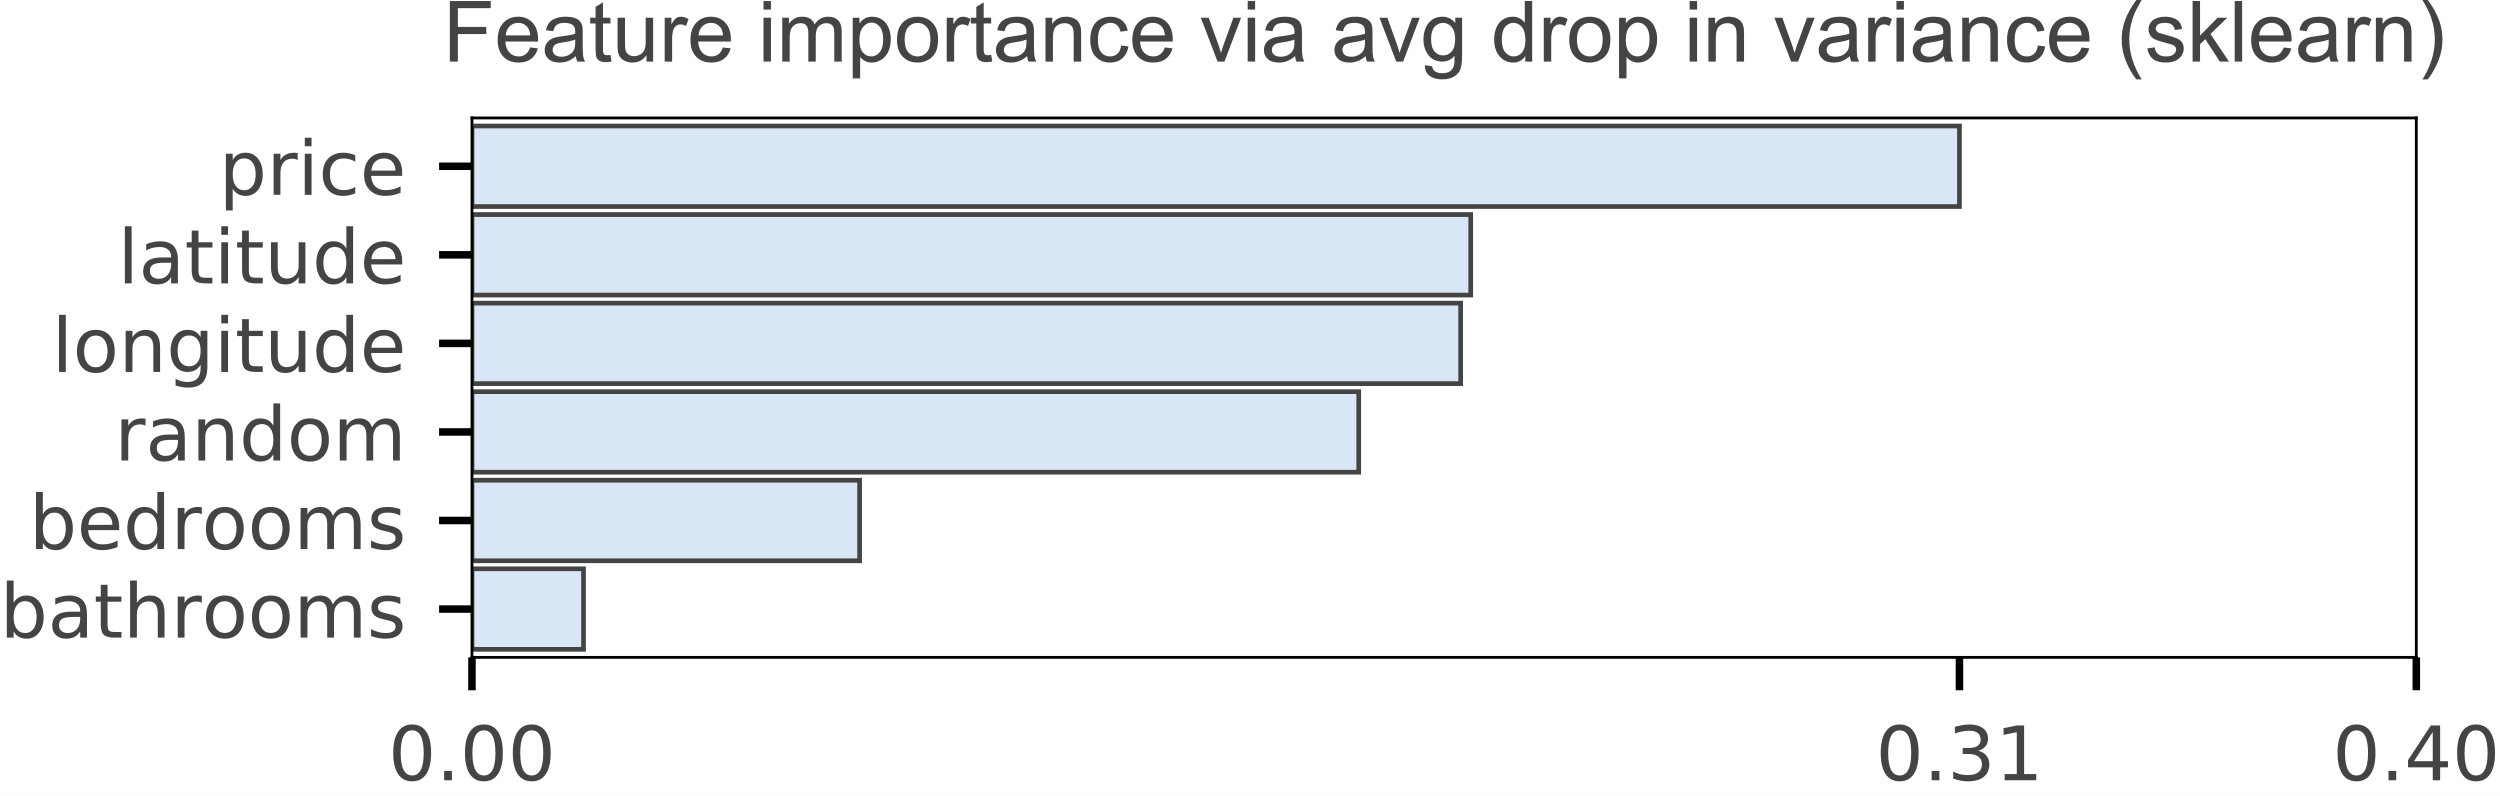
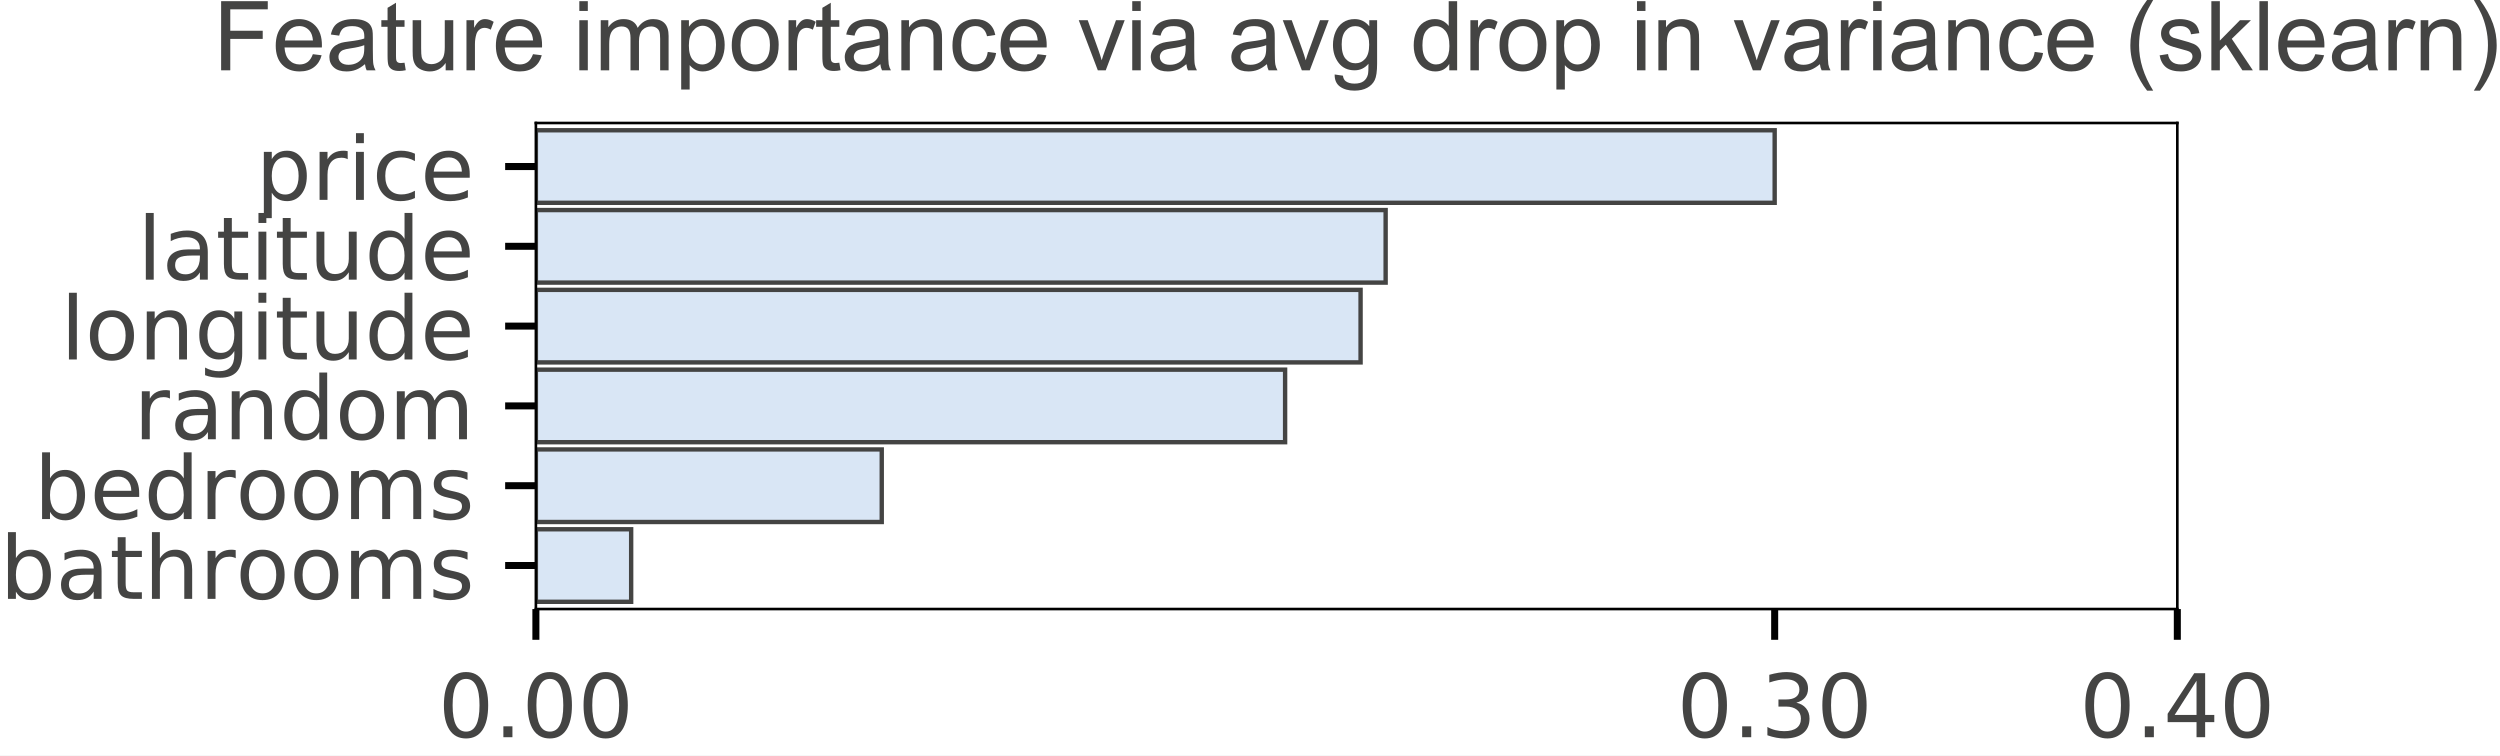
- <svg xmlns="http://www.w3.org/2000/svg" xmlns:xlink="http://www.w3.org/1999/xlink" height="84.694pt" version="1.1" viewBox="0 0 266.03 84.694" width="266.03pt">
+ <svg xmlns="http://www.w3.org/2000/svg" xmlns:xlink="http://www.w3.org/1999/xlink" height="86.039pt" version="1.1" viewBox="0 0 284.716 86.039" width="284.716pt">
  <defs>
    <style type="text/css">
*{stroke-linecap:butt;stroke-linejoin:round;}
  </style>
  </defs>
  <g id="figure_1">
    <g id="patch_1">
-       <path d="M 0 84.694  L 266.03 84.694  L 266.03 0  L 0 0  z " style="fill:#ffffff;" />
+       <path d="M 0 86.039  L 284.716 86.039  L 284.716 0  L 0 0  z " style="fill:#ffffff;" />
    </g>
    <g id="axes_1">
      <g id="patch_2">
-         <path d="M 50.224 69.952  L 257.124 69.952  L 257.124 12.552  L 50.224 12.552  z " style="fill:#ffffff;" />
+         <path d="M 61.03 69.361  L 247.967 69.361  L 247.967 14.008  L 61.03 14.008  z " style="fill:#ffffff;" />
      </g>
      <g id="patch_3">
-         <path clip-path="url(#pd05999e4ba)" d="M 50.224 13.408  L 208.51 13.408  L 208.51 21.976  L 50.224 21.976  z " style="fill:#d9e6f5;stroke:#444443;stroke-linejoin:miter;stroke-width:0.5;" />
+         <path clip-path="url(#pf117a9ad2e)" d="M 61.03 14.834  L 202.111 14.834  L 202.111 23.095  L 61.03 23.095  z " style="fill:#d9e6f5;stroke:#444443;stroke-linejoin:miter;stroke-width:0.5;" />
      </g>
      <g id="patch_4">
-         <path clip-path="url(#pd05999e4ba)" d="M 50.224 22.832  L 156.502 22.832  L 156.502 31.399  L 50.224 31.399  z " style="fill:#d9e6f5;stroke:#444443;stroke-linejoin:miter;stroke-width:0.5;" />
+         <path clip-path="url(#pf117a9ad2e)" d="M 61.03 23.922  L 157.805 23.922  L 157.805 32.183  L 61.03 32.183  z " style="fill:#d9e6f5;stroke:#444443;stroke-linejoin:miter;stroke-width:0.5;" />
      </g>
      <g id="patch_5">
-         <path clip-path="url(#pd05999e4ba)" d="M 50.224 32.256  L 155.43 32.256  L 155.43 40.823  L 50.224 40.823  z " style="fill:#d9e6f5;stroke:#444443;stroke-linejoin:miter;stroke-width:0.5;" />
+         <path clip-path="url(#pf117a9ad2e)" d="M 61.03 33.009  L 154.951 33.009  L 154.951 41.271  L 61.03 41.271  z " style="fill:#d9e6f5;stroke:#444443;stroke-linejoin:miter;stroke-width:0.5;" />
      </g>
      <g id="patch_6">
-         <path clip-path="url(#pd05999e4ba)" d="M 50.224 41.68  L 144.585 41.68  L 144.585 50.247  L 50.224 50.247  z " style="fill:#d9e6f5;stroke:#444443;stroke-linejoin:miter;stroke-width:0.5;" />
+         <path clip-path="url(#pf117a9ad2e)" d="M 61.03 42.097  L 146.356 42.097  L 146.356 50.359  L 61.03 50.359  z " style="fill:#d9e6f5;stroke:#444443;stroke-linejoin:miter;stroke-width:0.5;" />
      </g>
      <g id="patch_7">
-         <path clip-path="url(#pd05999e4ba)" d="M 50.224 51.104  L 91.472 51.104  L 91.472 59.671  L 50.224 59.671  z " style="fill:#d9e6f5;stroke:#444443;stroke-linejoin:miter;stroke-width:0.5;" />
+         <path clip-path="url(#pf117a9ad2e)" d="M 61.03 51.185  L 100.419 51.185  L 100.419 59.447  L 61.03 59.447  z " style="fill:#d9e6f5;stroke:#444443;stroke-linejoin:miter;stroke-width:0.5;" />
      </g>
      <g id="patch_8">
-         <path clip-path="url(#pd05999e4ba)" d="M 50.224 60.528  L 62.093 60.528  L 62.093 69.095  L 50.224 69.095  z " style="fill:#d9e6f5;stroke:#444443;stroke-linejoin:miter;stroke-width:0.5;" />
+         <path clip-path="url(#pf117a9ad2e)" d="M 61.03 60.273  L 71.88 60.273  L 71.88 68.535  L 61.03 68.535  z " style="fill:#d9e6f5;stroke:#444443;stroke-linejoin:miter;stroke-width:0.5;" />
      </g>
      <g id="matplotlib.axis_1">
        <g id="xtick_1">
          <g id="line2d_1">
            <defs>
-               <path d="M 0 0  L 0 3.5  " id="m299b258803" style="stroke:#000000;stroke-width:0.8;" />
-             </defs>
-             <g>
-               <use style="stroke:#000000;stroke-width:0.8;" x="50.224" xlink:href="#m299b258803" y="69.952" />
+               <path d="M 0 0  L 0 3.5  " id="mcdfadb1ea3" style="stroke:#000000;stroke-width:0.8;" />
+             </defs>
+             <g>
+               <use style="stroke:#000000;stroke-width:0.8;" x="61.03" xlink:href="#mcdfadb1ea3" y="69.361" />
            </g>
          </g>
          <g id="text_1">
            <defs>
              <path d="M 31.781 66.406  Q 24.172 66.406 20.328 58.906  Q 16.5 51.422 16.5 36.375  Q 16.5 21.391 20.328 13.891  Q 24.172 6.391 31.781 6.391  Q 39.453 6.391 43.281 13.891  Q 47.125 21.391 47.125 36.375  Q 47.125 51.422 43.281 58.906  Q 39.453 66.406 31.781 66.406  z M 31.781 74.219  Q 44.047 74.219 50.516 64.516  Q 56.984 54.828 56.984 36.375  Q 56.984 17.969 50.516 8.266  Q 44.047 -1.422 31.781 -1.422  Q 19.531 -1.422 13.062 8.266  Q 6.594 17.969 6.594 36.375  Q 6.594 54.828 13.062 64.516  Q 19.531 74.219 31.781 74.219  z " id="DejaVuSans-30" />
              <path d="M 10.688 12.406  L 21 12.406  L 21 0  L 10.688 0  z " id="DejaVuSans-2e" />
            </defs>
-             <g style="fill:#444443;" transform="translate(41.3175 83.03047)scale(0.08 -0.08)">
+             <g style="fill:#444443;" transform="translate(49.89688 83.95922)scale(0.1 -0.1)">
              <use xlink:href="#DejaVuSans-30" />
              <use x="63.623" xlink:href="#DejaVuSans-2e" />
              <use x="95.41" xlink:href="#DejaVuSans-30" />
              <use x="159.033" xlink:href="#DejaVuSans-30" />
            </g>
          </g>
        </g>
        <g id="xtick_2">
          <g id="line2d_2">
            <g>
-               <use style="stroke:#000000;stroke-width:0.8;" x="208.51" xlink:href="#m299b258803" y="69.952" />
+               <use style="stroke:#000000;stroke-width:0.8;" x="202.111" xlink:href="#mcdfadb1ea3" y="69.361" />
            </g>
          </g>
          <g id="text_2">
            <defs>
              <path d="M 40.578 39.312  Q 47.656 37.797 51.625 33  Q 55.609 28.219 55.609 21.188  Q 55.609 10.406 48.188 4.484  Q 40.766 -1.422 27.094 -1.422  Q 22.516 -1.422 17.656 -0.516  Q 12.797 0.391 7.625 2.203  L 7.625 11.719  Q 11.719 9.328 16.594 8.109  Q 21.484 6.891 26.812 6.891  Q 36.078 6.891 40.938 10.547  Q 45.797 14.203 45.797 21.188  Q 45.797 27.641 41.281 31.266  Q 36.766 34.906 28.719 34.906  L 20.219 34.906  L 20.219 43.016  L 29.109 43.016  Q 36.375 43.016 40.234 45.922  Q 44.094 48.828 44.094 54.297  Q 44.094 59.906 40.109 62.906  Q 36.141 65.922 28.719 65.922  Q 24.656 65.922 20.016 65.031  Q 15.375 64.156 9.812 62.312  L 9.812 71.094  Q 15.438 72.656 20.344 73.438  Q 25.25 74.219 29.594 74.219  Q 40.828 74.219 47.359 69.109  Q 53.906 64.016 53.906 55.328  Q 53.906 49.266 50.438 45.094  Q 46.969 40.922 40.578 39.312  z " id="DejaVuSans-33" />
-               <path d="M 12.406 8.297  L 28.516 8.297  L 28.516 63.922  L 10.984 60.406  L 10.984 69.391  L 28.422 72.906  L 38.281 72.906  L 38.281 8.297  L 54.391 8.297  L 54.391 0  L 12.406 0  z " id="DejaVuSans-31" />
-             </defs>
-             <g style="fill:#444443;" transform="translate(199.6042 83.03047)scale(0.08 -0.08)">
+             </defs>
+             <g style="fill:#444443;" transform="translate(190.9781 83.95922)scale(0.1 -0.1)">
              <use xlink:href="#DejaVuSans-30" />
              <use x="63.623" xlink:href="#DejaVuSans-2e" />
              <use x="95.41" xlink:href="#DejaVuSans-33" />
-               <use x="159.033" xlink:href="#DejaVuSans-31" />
+               <use x="159.033" xlink:href="#DejaVuSans-30" />
            </g>
          </g>
        </g>
        <g id="xtick_3">
          <g id="line2d_3">
            <g>
-               <use style="stroke:#000000;stroke-width:0.8;" x="257.124" xlink:href="#m299b258803" y="69.952" />
+               <use style="stroke:#000000;stroke-width:0.8;" x="247.967" xlink:href="#mcdfadb1ea3" y="69.361" />
            </g>
          </g>
          <g id="text_3">
            <defs>
              <path d="M 37.797 64.312  L 12.891 25.391  L 37.797 25.391  z M 35.203 72.906  L 47.609 72.906  L 47.609 25.391  L 58.016 25.391  L 58.016 17.188  L 47.609 17.188  L 47.609 0  L 37.797 0  L 37.797 17.188  L 4.891 17.188  L 4.891 26.703  z " id="DejaVuSans-34" />
            </defs>
-             <g style="fill:#444443;" transform="translate(248.2175 83.03047)scale(0.08 -0.08)">
+             <g style="fill:#444443;" transform="translate(236.8344 83.95922)scale(0.1 -0.1)">
              <use xlink:href="#DejaVuSans-30" />
              <use x="63.623" xlink:href="#DejaVuSans-2e" />
              <use x="95.41" xlink:href="#DejaVuSans-34" />
              <use x="159.033" xlink:href="#DejaVuSans-30" />
            </g>
          </g>
        </g>
      </g>
      <g id="matplotlib.axis_2">
        <g id="ytick_1">
          <g id="line2d_4">
            <defs>
-               <path d="M 0 0  L -3.5 0  " id="mda668ed212" style="stroke:#000000;stroke-width:0.8;" />
-             </defs>
-             <g>
-               <use style="stroke:#000000;stroke-width:0.8;" x="50.224" xlink:href="#mda668ed212" y="17.692" />
+               <path d="M 0 0  L -3.5 0  " id="m0a3d58b281" style="stroke:#000000;stroke-width:0.8;" />
+             </defs>
+             <g>
+               <use style="stroke:#000000;stroke-width:0.8;" x="61.03" xlink:href="#m0a3d58b281" y="18.965" />
            </g>
          </g>
          <g id="text_4">
            <defs>
              <path d="M 18.109 8.203  L 18.109 -20.797  L 9.078 -20.797  L 9.078 54.688  L 18.109 54.688  L 18.109 46.391  Q 20.953 51.266 25.266 53.625  Q 29.594 56 35.594 56  Q 45.562 56 51.781 48.094  Q 58.016 40.188 58.016 27.297  Q 58.016 14.406 51.781 6.484  Q 45.562 -1.422 35.594 -1.422  Q 29.594 -1.422 25.266 0.953  Q 20.953 3.328 18.109 8.203  z M 48.688 27.297  Q 48.688 37.203 44.609 42.844  Q 40.531 48.484 33.406 48.484  Q 26.266 48.484 22.188 42.844  Q 18.109 37.203 18.109 27.297  Q 18.109 17.391 22.188 11.75  Q 26.266 6.109 33.406 6.109  Q 40.531 6.109 44.609 11.75  Q 48.688 17.391 48.688 27.297  z " id="DejaVuSans-70" />
              <path d="M 41.109 46.297  Q 39.594 47.172 37.812 47.578  Q 36.031 48 33.891 48  Q 26.266 48 22.188 43.047  Q 18.109 38.094 18.109 28.812  L 18.109 0  L 9.078 0  L 9.078 54.688  L 18.109 54.688  L 18.109 46.188  Q 20.953 51.172 25.484 53.578  Q 30.031 56 36.531 56  Q 37.453 56 38.578 55.875  Q 39.703 55.766 41.062 55.516  z " id="DejaVuSans-72" />
              <path d="M 9.422 54.688  L 18.406 54.688  L 18.406 0  L 9.422 0  z M 9.422 75.984  L 18.406 75.984  L 18.406 64.594  L 9.422 64.594  z " id="DejaVuSans-69" />
              <path d="M 48.781 52.594  L 48.781 44.188  Q 44.969 46.297 41.141 47.344  Q 37.312 48.391 33.406 48.391  Q 24.656 48.391 19.812 42.844  Q 14.984 37.312 14.984 27.297  Q 14.984 17.281 19.812 11.734  Q 24.656 6.203 33.406 6.203  Q 37.312 6.203 41.141 7.25  Q 44.969 8.297 48.781 10.406  L 48.781 2.094  Q 45.016 0.344 40.984 -0.531  Q 36.969 -1.422 32.422 -1.422  Q 20.062 -1.422 12.781 6.344  Q 5.516 14.109 5.516 27.297  Q 5.516 40.672 12.859 48.328  Q 20.219 56 33.016 56  Q 37.156 56 41.109 55.141  Q 45.062 54.297 48.781 52.594  z " id="DejaVuSans-63" />
              <path d="M 56.203 29.594  L 56.203 25.203  L 14.891 25.203  Q 15.484 15.922 20.484 11.062  Q 25.484 6.203 34.422 6.203  Q 39.594 6.203 44.453 7.469  Q 49.312 8.734 54.109 11.281  L 54.109 2.781  Q 49.266 0.734 44.188 -0.344  Q 39.109 -1.422 33.891 -1.422  Q 20.797 -1.422 13.156 6.188  Q 5.516 13.812 5.516 26.812  Q 5.516 40.234 12.766 48.109  Q 20.016 56 32.328 56  Q 43.359 56 49.781 48.891  Q 56.203 41.797 56.203 29.594  z M 47.219 32.234  Q 47.125 39.594 43.094 43.984  Q 39.062 48.391 32.422 48.391  Q 24.906 48.391 20.391 44.141  Q 15.875 39.891 15.188 32.172  z " id="DejaVuSans-65" />
            </defs>
-             <g style="fill:#444443;" transform="translate(23.3125 20.73139)scale(0.08 -0.08)">
+             <g style="fill:#444443;" transform="translate(29.14062 22.76387)scale(0.1 -0.1)">
              <use xlink:href="#DejaVuSans-70" />
              <use x="63.477" xlink:href="#DejaVuSans-72" />
              <use x="104.59" xlink:href="#DejaVuSans-69" />
              <use x="132.373" xlink:href="#DejaVuSans-63" />
              <use x="187.354" xlink:href="#DejaVuSans-65" />
            </g>
          </g>
        </g>
        <g id="ytick_2">
          <g id="line2d_5">
            <g>
-               <use style="stroke:#000000;stroke-width:0.8;" x="50.224" xlink:href="#mda668ed212" y="27.116" />
+               <use style="stroke:#000000;stroke-width:0.8;" x="61.03" xlink:href="#m0a3d58b281" y="28.052" />
            </g>
          </g>
          <g id="text_5">
            <defs>
              <path d="M 9.422 75.984  L 18.406 75.984  L 18.406 0  L 9.422 0  z " id="DejaVuSans-6c" />
              <path d="M 34.281 27.484  Q 23.391 27.484 19.188 25  Q 14.984 22.516 14.984 16.5  Q 14.984 11.719 18.141 8.906  Q 21.297 6.109 26.703 6.109  Q 34.188 6.109 38.703 11.406  Q 43.219 16.703 43.219 25.484  L 43.219 27.484  z M 52.203 31.203  L 52.203 0  L 43.219 0  L 43.219 8.297  Q 40.141 3.328 35.547 0.953  Q 30.953 -1.422 24.312 -1.422  Q 15.922 -1.422 10.953 3.297  Q 6 8.016 6 15.922  Q 6 25.141 12.172 29.828  Q 18.359 34.516 30.609 34.516  L 43.219 34.516  L 43.219 35.406  Q 43.219 41.609 39.141 45  Q 35.062 48.391 27.688 48.391  Q 23 48.391 18.547 47.266  Q 14.109 46.141 10.016 43.891  L 10.016 52.203  Q 14.938 54.109 19.578 55.047  Q 24.219 56 28.609 56  Q 40.484 56 46.344 49.844  Q 52.203 43.703 52.203 31.203  z " id="DejaVuSans-61" />
              <path d="M 18.312 70.219  L 18.312 54.688  L 36.812 54.688  L 36.812 47.703  L 18.312 47.703  L 18.312 18.016  Q 18.312 11.328 20.141 9.422  Q 21.969 7.516 27.594 7.516  L 36.812 7.516  L 36.812 0  L 27.594 0  Q 17.188 0 13.234 3.875  Q 9.281 7.766 9.281 18.016  L 9.281 47.703  L 2.688 47.703  L 2.688 54.688  L 9.281 54.688  L 9.281 70.219  z " id="DejaVuSans-74" />
              <path d="M 8.5 21.578  L 8.5 54.688  L 17.484 54.688  L 17.484 21.922  Q 17.484 14.156 20.5 10.266  Q 23.531 6.391 29.594 6.391  Q 36.859 6.391 41.078 11.031  Q 45.312 15.672 45.312 23.688  L 45.312 54.688  L 54.297 54.688  L 54.297 0  L 45.312 0  L 45.312 8.406  Q 42.047 3.422 37.719 1  Q 33.406 -1.422 27.688 -1.422  Q 18.266 -1.422 13.375 4.438  Q 8.5 10.297 8.5 21.578  z M 31.109 56  z " id="DejaVuSans-75" />
              <path d="M 45.406 46.391  L 45.406 75.984  L 54.391 75.984  L 54.391 0  L 45.406 0  L 45.406 8.203  Q 42.578 3.328 38.25 0.953  Q 33.938 -1.422 27.875 -1.422  Q 17.969 -1.422 11.734 6.484  Q 5.516 14.406 5.516 27.297  Q 5.516 40.188 11.734 48.094  Q 17.969 56 27.875 56  Q 33.938 56 38.25 53.625  Q 42.578 51.266 45.406 46.391  z M 14.797 27.297  Q 14.797 17.391 18.875 11.75  Q 22.953 6.109 30.078 6.109  Q 37.203 6.109 41.297 11.75  Q 45.406 17.391 45.406 27.297  Q 45.406 37.203 41.297 42.844  Q 37.203 48.484 30.078 48.484  Q 22.953 48.484 18.875 42.844  Q 14.797 37.203 14.797 27.297  z " id="DejaVuSans-64" />
            </defs>
-             <g style="fill:#444443;" transform="translate(12.5325 30.15527)scale(0.08 -0.08)">
+             <g style="fill:#444443;" transform="translate(15.66563 31.8517)scale(0.1 -0.1)">
              <use xlink:href="#DejaVuSans-6c" />
              <use x="27.783" xlink:href="#DejaVuSans-61" />
              <use x="89.062" xlink:href="#DejaVuSans-74" />
              <use x="128.271" xlink:href="#DejaVuSans-69" />
              <use x="156.055" xlink:href="#DejaVuSans-74" />
              <use x="195.264" xlink:href="#DejaVuSans-75" />
              <use x="258.643" xlink:href="#DejaVuSans-64" />
              <use x="322.119" xlink:href="#DejaVuSans-65" />
            </g>
          </g>
        </g>
        <g id="ytick_3">
          <g id="line2d_6">
            <g>
-               <use style="stroke:#000000;stroke-width:0.8;" x="50.224" xlink:href="#mda668ed212" y="36.54" />
+               <use style="stroke:#000000;stroke-width:0.8;" x="61.03" xlink:href="#m0a3d58b281" y="37.14" />
            </g>
          </g>
          <g id="text_6">
            <defs>
              <path d="M 30.609 48.391  Q 23.391 48.391 19.188 42.75  Q 14.984 37.109 14.984 27.297  Q 14.984 17.484 19.156 11.844  Q 23.344 6.203 30.609 6.203  Q 37.797 6.203 41.984 11.859  Q 46.188 17.531 46.188 27.297  Q 46.188 37.016 41.984 42.703  Q 37.797 48.391 30.609 48.391  z M 30.609 56  Q 42.328 56 49.016 48.375  Q 55.719 40.766 55.719 27.297  Q 55.719 13.875 49.016 6.219  Q 42.328 -1.422 30.609 -1.422  Q 18.844 -1.422 12.172 6.219  Q 5.516 13.875 5.516 27.297  Q 5.516 40.766 12.172 48.375  Q 18.844 56 30.609 56  z " id="DejaVuSans-6f" />
              <path d="M 54.891 33.016  L 54.891 0  L 45.906 0  L 45.906 32.719  Q 45.906 40.484 42.875 44.328  Q 39.844 48.188 33.797 48.188  Q 26.516 48.188 22.312 43.547  Q 18.109 38.922 18.109 30.906  L 18.109 0  L 9.078 0  L 9.078 54.688  L 18.109 54.688  L 18.109 46.188  Q 21.344 51.125 25.703 53.562  Q 30.078 56 35.797 56  Q 45.219 56 50.047 50.172  Q 54.891 44.344 54.891 33.016  z " id="DejaVuSans-6e" />
              <path d="M 45.406 27.984  Q 45.406 37.75 41.375 43.109  Q 37.359 48.484 30.078 48.484  Q 22.859 48.484 18.828 43.109  Q 14.797 37.75 14.797 27.984  Q 14.797 18.266 18.828 12.891  Q 22.859 7.516 30.078 7.516  Q 37.359 7.516 41.375 12.891  Q 45.406 18.266 45.406 27.984  z M 54.391 6.781  Q 54.391 -7.172 48.188 -13.984  Q 42 -20.797 29.203 -20.797  Q 24.469 -20.797 20.266 -20.094  Q 16.062 -19.391 12.109 -17.922  L 12.109 -9.188  Q 16.062 -11.328 19.922 -12.344  Q 23.781 -13.375 27.781 -13.375  Q 36.625 -13.375 41.016 -8.766  Q 45.406 -4.156 45.406 5.172  L 45.406 9.625  Q 42.625 4.781 38.281 2.391  Q 33.938 0 27.875 0  Q 17.828 0 11.672 7.656  Q 5.516 15.328 5.516 27.984  Q 5.516 40.672 11.672 48.328  Q 17.828 56 27.875 56  Q 33.938 56 38.281 53.609  Q 42.625 51.219 45.406 46.391  L 45.406 54.688  L 54.391 54.688  z " id="DejaVuSans-67" />
            </defs>
-             <g style="fill:#444443;" transform="translate(5.5275 39.57915)scale(0.08 -0.08)">
+             <g style="fill:#444443;" transform="translate(6.909375 40.93952)scale(0.1 -0.1)">
              <use xlink:href="#DejaVuSans-6c" />
              <use x="27.783" xlink:href="#DejaVuSans-6f" />
              <use x="88.965" xlink:href="#DejaVuSans-6e" />
              <use x="152.344" xlink:href="#DejaVuSans-67" />
              <use x="215.82" xlink:href="#DejaVuSans-69" />
              <use x="243.604" xlink:href="#DejaVuSans-74" />
              <use x="282.812" xlink:href="#DejaVuSans-75" />
              <use x="346.191" xlink:href="#DejaVuSans-64" />
              <use x="409.668" xlink:href="#DejaVuSans-65" />
            </g>
          </g>
        </g>
        <g id="ytick_4">
          <g id="line2d_7">
            <g>
-               <use style="stroke:#000000;stroke-width:0.8;" x="50.224" xlink:href="#mda668ed212" y="45.964" />
+               <use style="stroke:#000000;stroke-width:0.8;" x="61.03" xlink:href="#m0a3d58b281" y="46.228" />
            </g>
          </g>
          <g id="text_7">
            <defs>
              <path d="M 52 44.188  Q 55.375 50.25 60.062 53.125  Q 64.75 56 71.094 56  Q 79.641 56 84.281 50.016  Q 88.922 44.047 88.922 33.016  L 88.922 0  L 79.891 0  L 79.891 32.719  Q 79.891 40.578 77.094 44.375  Q 74.312 48.188 68.609 48.188  Q 61.625 48.188 57.562 43.547  Q 53.516 38.922 53.516 30.906  L 53.516 0  L 44.484 0  L 44.484 32.719  Q 44.484 40.625 41.703 44.406  Q 38.922 48.188 33.109 48.188  Q 26.219 48.188 22.156 43.531  Q 18.109 38.875 18.109 30.906  L 18.109 0  L 9.078 0  L 9.078 54.688  L 18.109 54.688  L 18.109 46.188  Q 21.188 51.219 25.484 53.609  Q 29.781 56 35.688 56  Q 41.656 56 45.828 52.969  Q 50 49.953 52 44.188  z " id="DejaVuSans-6d" />
            </defs>
-             <g style="fill:#444443;" transform="translate(12.19625 49.00303)scale(0.08 -0.08)">
+             <g style="fill:#444443;" transform="translate(15.24531 50.02735)scale(0.1 -0.1)">
              <use xlink:href="#DejaVuSans-72" />
              <use x="41.113" xlink:href="#DejaVuSans-61" />
              <use x="102.393" xlink:href="#DejaVuSans-6e" />
              <use x="165.771" xlink:href="#DejaVuSans-64" />
              <use x="229.248" xlink:href="#DejaVuSans-6f" />
              <use x="290.43" xlink:href="#DejaVuSans-6d" />
            </g>
          </g>
        </g>
        <g id="ytick_5">
          <g id="line2d_8">
            <g>
-               <use style="stroke:#000000;stroke-width:0.8;" x="50.224" xlink:href="#mda668ed212" y="55.388" />
+               <use style="stroke:#000000;stroke-width:0.8;" x="61.03" xlink:href="#m0a3d58b281" y="55.316" />
            </g>
          </g>
          <g id="text_8">
            <defs>
              <path d="M 48.688 27.297  Q 48.688 37.203 44.609 42.844  Q 40.531 48.484 33.406 48.484  Q 26.266 48.484 22.188 42.844  Q 18.109 37.203 18.109 27.297  Q 18.109 17.391 22.188 11.75  Q 26.266 6.109 33.406 6.109  Q 40.531 6.109 44.609 11.75  Q 48.688 17.391 48.688 27.297  z M 18.109 46.391  Q 20.953 51.266 25.266 53.625  Q 29.594 56 35.594 56  Q 45.562 56 51.781 48.094  Q 58.016 40.188 58.016 27.297  Q 58.016 14.406 51.781 6.484  Q 45.562 -1.422 35.594 -1.422  Q 29.594 -1.422 25.266 0.953  Q 20.953 3.328 18.109 8.203  L 18.109 0  L 9.078 0  L 9.078 75.984  L 18.109 75.984  z " id="DejaVuSans-62" />
              <path d="M 44.281 53.078  L 44.281 44.578  Q 40.484 46.531 36.375 47.5  Q 32.281 48.484 27.875 48.484  Q 21.188 48.484 17.844 46.438  Q 14.5 44.391 14.5 40.281  Q 14.5 37.156 16.891 35.375  Q 19.281 33.594 26.516 31.984  L 29.594 31.297  Q 39.156 29.25 43.188 25.516  Q 47.219 21.781 47.219 15.094  Q 47.219 7.469 41.188 3.016  Q 35.156 -1.422 24.609 -1.422  Q 20.219 -1.422 15.453 -0.562  Q 10.688 0.297 5.422 2  L 5.422 11.281  Q 10.406 8.688 15.234 7.391  Q 20.062 6.109 24.812 6.109  Q 31.156 6.109 34.562 8.281  Q 37.984 10.453 37.984 14.406  Q 37.984 18.062 35.516 20.016  Q 33.062 21.969 24.703 23.781  L 21.578 24.516  Q 13.234 26.266 9.516 29.906  Q 5.812 33.547 5.812 39.891  Q 5.812 47.609 11.281 51.797  Q 16.75 56 26.812 56  Q 31.781 56 36.172 55.266  Q 40.578 54.547 44.281 53.078  z " id="DejaVuSans-73" />
            </defs>
-             <g style="fill:#444443;" transform="translate(3.1075 58.42692)scale(0.08 -0.08)">
+             <g style="fill:#444443;" transform="translate(3.884375 59.11518)scale(0.1 -0.1)">
              <use xlink:href="#DejaVuSans-62" />
              <use x="63.477" xlink:href="#DejaVuSans-65" />
              <use x="125" xlink:href="#DejaVuSans-64" />
              <use x="188.477" xlink:href="#DejaVuSans-72" />
              <use x="229.559" xlink:href="#DejaVuSans-6f" />
              <use x="290.74" xlink:href="#DejaVuSans-6f" />
              <use x="351.922" xlink:href="#DejaVuSans-6d" />
              <use x="449.334" xlink:href="#DejaVuSans-73" />
            </g>
          </g>
        </g>
        <g id="ytick_6">
          <g id="line2d_9">
            <g>
-               <use style="stroke:#000000;stroke-width:0.8;" x="50.224" xlink:href="#mda668ed212" y="64.811" />
+               <use style="stroke:#000000;stroke-width:0.8;" x="61.03" xlink:href="#m0a3d58b281" y="64.404" />
            </g>
          </g>
          <g id="text_9">
            <defs>
              <path d="M 54.891 33.016  L 54.891 0  L 45.906 0  L 45.906 32.719  Q 45.906 40.484 42.875 44.328  Q 39.844 48.188 33.797 48.188  Q 26.516 48.188 22.312 43.547  Q 18.109 38.922 18.109 30.906  L 18.109 0  L 9.078 0  L 9.078 75.984  L 18.109 75.984  L 18.109 46.188  Q 21.344 51.125 25.703 53.562  Q 30.078 56 35.797 56  Q 45.219 56 50.047 50.172  Q 54.891 44.344 54.891 33.016  z " id="DejaVuSans-68" />
            </defs>
-             <g style="fill:#444443;" transform="translate(0 67.8508)scale(0.08 -0.08)">
+             <g style="fill:#444443;" transform="translate(0 68.203)scale(0.1 -0.1)">
              <use xlink:href="#DejaVuSans-62" />
              <use x="63.477" xlink:href="#DejaVuSans-61" />
              <use x="124.756" xlink:href="#DejaVuSans-74" />
              <use x="163.965" xlink:href="#DejaVuSans-68" />
              <use x="227.344" xlink:href="#DejaVuSans-72" />
              <use x="268.426" xlink:href="#DejaVuSans-6f" />
              <use x="329.607" xlink:href="#DejaVuSans-6f" />
              <use x="390.789" xlink:href="#DejaVuSans-6d" />
              <use x="488.201" xlink:href="#DejaVuSans-73" />
            </g>
          </g>
        </g>
      </g>
      <g id="patch_9">
-         <path d="M 50.224 69.952  L 50.224 12.552  " style="fill:none;stroke:#000000;stroke-linecap:square;stroke-linejoin:miter;stroke-width:0.3;" />
+         <path d="M 61.03 69.361  L 61.03 14.008  " style="fill:none;stroke:#000000;stroke-linecap:square;stroke-linejoin:miter;stroke-width:0.3;" />
      </g>
      <g id="patch_10">
-         <path d="M 257.124 69.952  L 257.124 12.552  " style="fill:none;stroke:#000000;stroke-linecap:square;stroke-linejoin:miter;stroke-width:0.3;" />
+         <path d="M 247.967 69.361  L 247.967 14.008  " style="fill:none;stroke:#000000;stroke-linecap:square;stroke-linejoin:miter;stroke-width:0.3;" />
      </g>
      <g id="patch_11">
-         <path d="M 50.224 69.952  L 257.124 69.952  " style="fill:none;stroke:#000000;stroke-linecap:square;stroke-linejoin:miter;stroke-width:0.3;" />
+         <path d="M 61.03 69.361  L 247.967 69.361  " style="fill:none;stroke:#000000;stroke-linecap:square;stroke-linejoin:miter;stroke-width:0.3;" />
      </g>
      <g id="patch_12">
-         <path d="M 50.224 12.552  L 257.124 12.552  " style="fill:none;stroke:#000000;stroke-linecap:square;stroke-linejoin:miter;stroke-width:0.3;" />
+         <path d="M 61.03 14.008  L 247.967 14.008  " style="fill:none;stroke:#000000;stroke-linecap:square;stroke-linejoin:miter;stroke-width:0.3;" />
      </g>
      <g id="text_10">
        <defs>
          <path d="M 8.203 0  L 8.203 71.578  L 56.5 71.578  L 56.5 63.141  L 17.672 63.141  L 17.672 40.969  L 51.266 40.969  L 51.266 32.516  L 17.672 32.516  L 17.672 0  z " id="ArialMT-46" />
          <path d="M 42.094 16.703  L 51.172 15.578  Q 49.031 7.625 43.219 3.219  Q 37.406 -1.172 28.375 -1.172  Q 17 -1.172 10.328 5.828  Q 3.656 12.844 3.656 25.484  Q 3.656 38.578 10.391 45.797  Q 17.141 53.031 27.875 53.031  Q 38.281 53.031 44.875 45.953  Q 51.469 38.875 51.469 26.031  Q 51.469 25.25 51.422 23.688  L 12.75 23.688  Q 13.234 15.141 17.578 10.594  Q 21.922 6.062 28.422 6.062  Q 33.25 6.062 36.672 8.594  Q 40.094 11.141 42.094 16.703  z M 13.234 30.906  L 42.188 30.906  Q 41.609 37.453 38.875 40.719  Q 34.672 45.797 27.984 45.797  Q 21.922 45.797 17.797 41.75  Q 13.672 37.703 13.234 30.906  z " id="ArialMT-65" />
          <path d="M 40.438 6.391  Q 35.547 2.25 31.031 0.531  Q 26.516 -1.172 21.344 -1.172  Q 12.797 -1.172 8.203 3  Q 3.609 7.172 3.609 13.672  Q 3.609 17.484 5.344 20.625  Q 7.078 23.781 9.891 25.688  Q 12.703 27.594 16.219 28.562  Q 18.797 29.25 24.031 29.891  Q 34.672 31.156 39.703 32.906  Q 39.75 34.719 39.75 35.203  Q 39.75 40.578 37.25 42.781  Q 33.891 45.75 27.25 45.75  Q 21.047 45.75 18.094 43.578  Q 15.141 41.406 13.719 35.891  L 5.125 37.062  Q 6.297 42.578 8.984 45.969  Q 11.672 49.359 16.75 51.188  Q 21.828 53.031 28.516 53.031  Q 35.156 53.031 39.297 51.469  Q 43.453 49.906 45.406 47.531  Q 47.359 45.172 48.141 41.547  Q 48.578 39.312 48.578 33.453  L 48.578 21.734  Q 48.578 9.469 49.141 6.219  Q 49.703 2.984 51.375 0  L 42.188 0  Q 40.828 2.734 40.438 6.391  z M 39.703 26.031  Q 34.906 24.078 25.344 22.703  Q 19.922 21.922 17.672 20.938  Q 15.438 19.969 14.203 18.094  Q 12.984 16.219 12.984 13.922  Q 12.984 10.406 15.641 8.062  Q 18.312 5.719 23.438 5.719  Q 28.516 5.719 32.469 7.938  Q 36.422 10.156 38.281 14.016  Q 39.703 17 39.703 22.797  z " id="ArialMT-61" />
          <path d="M 25.781 7.859  L 27.047 0.094  Q 23.344 -0.688 20.406 -0.688  Q 15.625 -0.688 12.984 0.828  Q 10.359 2.344 9.281 4.812  Q 8.203 7.281 8.203 15.188  L 8.203 45.016  L 1.766 45.016  L 1.766 51.859  L 8.203 51.859  L 8.203 64.703  L 16.938 69.969  L 16.938 51.859  L 25.781 51.859  L 25.781 45.016  L 16.938 45.016  L 16.938 14.703  Q 16.938 10.938 17.406 9.859  Q 17.875 8.797 18.922 8.156  Q 19.969 7.516 21.922 7.516  Q 23.391 7.516 25.781 7.859  z " id="ArialMT-74" />
          <path d="M 40.578 0  L 40.578 7.625  Q 34.516 -1.172 24.125 -1.172  Q 19.531 -1.172 15.547 0.578  Q 11.578 2.344 9.641 5  Q 7.719 7.672 6.938 11.531  Q 6.391 14.109 6.391 19.734  L 6.391 51.859  L 15.188 51.859  L 15.188 23.094  Q 15.188 16.219 15.719 13.812  Q 16.547 10.359 19.234 8.375  Q 21.922 6.391 25.875 6.391  Q 29.828 6.391 33.297 8.422  Q 36.766 10.453 38.203 13.938  Q 39.656 17.438 39.656 24.078  L 39.656 51.859  L 48.438 51.859  L 48.438 0  z " id="ArialMT-75" />
          <path d="M 6.5 0  L 6.5 51.859  L 14.406 51.859  L 14.406 44  Q 17.438 49.516 20 51.266  Q 22.562 53.031 25.641 53.031  Q 30.078 53.031 34.672 50.203  L 31.641 42.047  Q 28.422 43.953 25.203 43.953  Q 22.312 43.953 20.016 42.219  Q 17.719 40.484 16.75 37.406  Q 15.281 32.719 15.281 27.156  L 15.281 0  z " id="ArialMT-72" />
          <path id="ArialMT-20" />
          <path d="M 6.641 61.469  L 6.641 71.578  L 15.438 71.578  L 15.438 61.469  z M 6.641 0  L 6.641 51.859  L 15.438 51.859  L 15.438 0  z " id="ArialMT-69" />
          <path d="M 6.594 0  L 6.594 51.859  L 14.453 51.859  L 14.453 44.578  Q 16.891 48.391 20.938 50.703  Q 25 53.031 30.172 53.031  Q 35.938 53.031 39.625 50.641  Q 43.312 48.25 44.828 43.953  Q 50.984 53.031 60.844 53.031  Q 68.562 53.031 72.703 48.75  Q 76.859 44.484 76.859 35.594  L 76.859 0  L 68.109 0  L 68.109 32.672  Q 68.109 37.938 67.25 40.25  Q 66.406 42.578 64.156 43.984  Q 61.922 45.406 58.891 45.406  Q 53.422 45.406 49.797 41.766  Q 46.188 38.141 46.188 30.125  L 46.188 0  L 37.406 0  L 37.406 33.688  Q 37.406 39.547 35.25 42.469  Q 33.109 45.406 28.219 45.406  Q 24.516 45.406 21.359 43.453  Q 18.219 41.5 16.797 37.734  Q 15.375 33.984 15.375 26.906  L 15.375 0  z " id="ArialMT-6d" />
          <path d="M 6.594 -19.875  L 6.594 51.859  L 14.594 51.859  L 14.594 45.125  Q 17.438 49.078 21 51.047  Q 24.562 53.031 29.641 53.031  Q 36.281 53.031 41.359 49.609  Q 46.438 46.188 49.016 39.953  Q 51.609 33.734 51.609 26.312  Q 51.609 18.359 48.75 11.984  Q 45.906 5.609 40.453 2.219  Q 35.016 -1.172 29 -1.172  Q 24.609 -1.172 21.109 0.688  Q 17.625 2.547 15.375 5.375  L 15.375 -19.875  z M 14.547 25.641  Q 14.547 15.625 18.594 10.844  Q 22.656 6.062 28.422 6.062  Q 34.281 6.062 38.453 11.016  Q 42.625 15.969 42.625 26.375  Q 42.625 36.281 38.547 41.203  Q 34.469 46.141 28.812 46.141  Q 23.188 46.141 18.859 40.891  Q 14.547 35.641 14.547 25.641  z " id="ArialMT-70" />
          <path d="M 3.328 25.922  Q 3.328 40.328 11.328 47.266  Q 18.016 53.031 27.641 53.031  Q 38.328 53.031 45.109 46.016  Q 51.906 39.016 51.906 26.656  Q 51.906 16.656 48.906 10.906  Q 45.906 5.172 40.156 2  Q 34.422 -1.172 27.641 -1.172  Q 16.75 -1.172 10.031 5.812  Q 3.328 12.797 3.328 25.922  z M 12.359 25.922  Q 12.359 15.969 16.703 11.016  Q 21.047 6.062 27.641 6.062  Q 34.188 6.062 38.531 11.031  Q 42.875 16.016 42.875 26.219  Q 42.875 35.844 38.5 40.797  Q 34.125 45.75 27.641 45.75  Q 21.047 45.75 16.703 40.812  Q 12.359 35.891 12.359 25.922  z " id="ArialMT-6f" />
          <path d="M 6.594 0  L 6.594 51.859  L 14.5 51.859  L 14.5 44.484  Q 20.219 53.031 31 53.031  Q 35.688 53.031 39.625 51.344  Q 43.562 49.656 45.516 46.922  Q 47.469 44.188 48.25 40.438  Q 48.734 37.984 48.734 31.891  L 48.734 0  L 39.938 0  L 39.938 31.547  Q 39.938 36.922 38.906 39.578  Q 37.891 42.234 35.281 43.812  Q 32.672 45.406 29.156 45.406  Q 23.531 45.406 19.453 41.844  Q 15.375 38.281 15.375 28.328  L 15.375 0  z " id="ArialMT-6e" />
          <path d="M 40.438 19  L 49.078 17.875  Q 47.656 8.938 41.812 3.875  Q 35.984 -1.172 27.484 -1.172  Q 16.844 -1.172 10.375 5.781  Q 3.906 12.75 3.906 25.734  Q 3.906 34.125 6.688 40.422  Q 9.469 46.734 15.156 49.875  Q 20.844 53.031 27.547 53.031  Q 35.984 53.031 41.359 48.75  Q 46.734 44.484 48.25 36.625  L 39.703 35.297  Q 38.484 40.531 35.375 43.156  Q 32.281 45.797 27.875 45.797  Q 21.234 45.797 17.078 41.031  Q 12.938 36.281 12.938 25.984  Q 12.938 15.531 16.938 10.797  Q 20.953 6.062 27.391 6.062  Q 32.562 6.062 36.031 9.234  Q 39.5 12.406 40.438 19  z " id="ArialMT-63" />
          <path d="M 21 0  L 1.266 51.859  L 10.547 51.859  L 21.688 20.797  Q 23.484 15.766 25 10.359  Q 26.172 14.453 28.266 20.219  L 39.797 51.859  L 48.828 51.859  L 29.203 0  z " id="ArialMT-76" />
          <path d="M 4.984 -4.297  L 13.531 -5.562  Q 14.062 -9.516 16.5 -11.328  Q 19.781 -13.766 25.438 -13.766  Q 31.547 -13.766 34.859 -11.328  Q 38.188 -8.891 39.359 -4.5  Q 40.047 -1.812 39.984 6.781  Q 34.234 0 25.641 0  Q 14.938 0 9.078 7.719  Q 3.219 15.438 3.219 26.219  Q 3.219 33.641 5.906 39.906  Q 8.594 46.188 13.688 49.609  Q 18.797 53.031 25.688 53.031  Q 34.859 53.031 40.828 45.609  L 40.828 51.859  L 48.922 51.859  L 48.922 7.031  Q 48.922 -5.078 46.453 -10.125  Q 44 -15.188 38.641 -18.109  Q 33.297 -21.047 25.484 -21.047  Q 16.219 -21.047 10.5 -16.875  Q 4.781 -12.703 4.984 -4.297  z M 12.25 26.859  Q 12.25 16.656 16.297 11.969  Q 20.359 7.281 26.469 7.281  Q 32.516 7.281 36.609 11.938  Q 40.719 16.609 40.719 26.562  Q 40.719 36.078 36.5 40.906  Q 32.281 45.75 26.312 45.75  Q 20.453 45.75 16.344 40.984  Q 12.25 36.234 12.25 26.859  z " id="ArialMT-67" />
          <path d="M 40.234 0  L 40.234 6.547  Q 35.297 -1.172 25.734 -1.172  Q 19.531 -1.172 14.328 2.25  Q 9.125 5.672 6.266 11.797  Q 3.422 17.922 3.422 25.875  Q 3.422 33.641 6 39.969  Q 8.594 46.297 13.766 49.656  Q 18.953 53.031 25.344 53.031  Q 30.031 53.031 33.688 51.047  Q 37.359 49.078 39.656 45.906  L 39.656 71.578  L 48.391 71.578  L 48.391 0  z M 12.453 25.875  Q 12.453 15.922 16.641 10.984  Q 20.844 6.062 26.562 6.062  Q 32.328 6.062 36.344 10.766  Q 40.375 15.484 40.375 25.141  Q 40.375 35.797 36.266 40.766  Q 32.172 45.75 26.172 45.75  Q 20.312 45.75 16.375 40.969  Q 12.453 36.188 12.453 25.875  z " id="ArialMT-64" />
          <path d="M 23.391 -21.047  Q 16.109 -11.859 11.078 0.438  Q 6.062 12.75 6.062 25.922  Q 6.062 37.547 9.812 48.188  Q 14.203 60.547 23.391 72.797  L 29.688 72.797  Q 23.781 62.641 21.875 58.297  Q 18.891 51.562 17.188 44.234  Q 15.094 35.109 15.094 25.875  Q 15.094 2.391 29.688 -21.047  z " id="ArialMT-28" />
          <path d="M 3.078 15.484  L 11.766 16.844  Q 12.5 11.625 15.844 8.844  Q 19.188 6.062 25.203 6.062  Q 31.25 6.062 34.172 8.516  Q 37.109 10.984 37.109 14.312  Q 37.109 17.281 34.516 19  Q 32.719 20.172 25.531 21.969  Q 15.875 24.422 12.141 26.203  Q 8.406 27.984 6.469 31.125  Q 4.547 34.281 4.547 38.094  Q 4.547 41.547 6.125 44.5  Q 7.719 47.469 10.453 49.422  Q 12.5 50.922 16.031 51.969  Q 19.578 53.031 23.641 53.031  Q 29.734 53.031 34.344 51.266  Q 38.969 49.516 41.156 46.5  Q 43.359 43.5 44.188 38.484  L 35.594 37.312  Q 35.016 41.312 32.203 43.547  Q 29.391 45.797 24.266 45.797  Q 18.219 45.797 15.625 43.797  Q 13.031 41.797 13.031 39.109  Q 13.031 37.406 14.109 36.031  Q 15.188 34.625 17.484 33.688  Q 18.797 33.203 25.25 31.453  Q 34.578 28.953 38.25 27.359  Q 41.938 25.781 44.031 22.75  Q 46.141 19.734 46.141 15.234  Q 46.141 10.844 43.578 6.953  Q 41.016 3.078 36.172 0.953  Q 31.344 -1.172 25.25 -1.172  Q 15.141 -1.172 9.844 3.031  Q 4.547 7.234 3.078 15.484  z " id="ArialMT-73" />
          <path d="M 6.641 0  L 6.641 71.578  L 15.438 71.578  L 15.438 30.766  L 36.234 51.859  L 47.609 51.859  L 27.781 32.625  L 49.609 0  L 38.766 0  L 21.625 26.516  L 15.438 20.562  L 15.438 0  z " id="ArialMT-6b" />
          <path d="M 6.391 0  L 6.391 71.578  L 15.188 71.578  L 15.188 0  z " id="ArialMT-6c" />
          <path d="M 12.359 -21.047  L 6.062 -21.047  Q 20.656 2.391 20.656 25.875  Q 20.656 35.062 18.562 44.094  Q 16.891 51.422 13.922 58.156  Q 12.016 62.547 6.062 72.797  L 12.359 72.797  Q 21.531 60.547 25.922 48.188  Q 29.688 37.547 29.688 25.922  Q 29.688 12.75 24.625 0.438  Q 19.578 -11.859 12.359 -21.047  z " id="ArialMT-29" />
        </defs>
-         <g style="fill:#444443;" transform="translate(47.13203 6.551719)scale(0.09 -0.09)">
+         <g style="fill:#444443;" transform="translate(24.28078 8.007656)scale(0.11 -0.11)">
          <use xlink:href="#ArialMT-46" />
          <use x="61.084" xlink:href="#ArialMT-65" />
          <use x="116.699" xlink:href="#ArialMT-61" />
          <use x="172.314" xlink:href="#ArialMT-74" />
          <use x="200.098" xlink:href="#ArialMT-75" />
          <use x="255.713" xlink:href="#ArialMT-72" />
          <use x="289.014" xlink:href="#ArialMT-65" />
          <use x="344.629" xlink:href="#ArialMT-20" />
          <use x="372.412" xlink:href="#ArialMT-69" />
          <use x="394.629" xlink:href="#ArialMT-6d" />
          <use x="477.93" xlink:href="#ArialMT-70" />
          <use x="533.545" xlink:href="#ArialMT-6f" />
          <use x="589.16" xlink:href="#ArialMT-72" />
          <use x="622.461" xlink:href="#ArialMT-74" />
          <use x="650.244" xlink:href="#ArialMT-61" />
          <use x="705.859" xlink:href="#ArialMT-6e" />
          <use x="761.475" xlink:href="#ArialMT-63" />
          <use x="811.475" xlink:href="#ArialMT-65" />
          <use x="867.09" xlink:href="#ArialMT-20" />
          <use x="894.873" xlink:href="#ArialMT-76" />
          <use x="944.873" xlink:href="#ArialMT-69" />
          <use x="967.09" xlink:href="#ArialMT-61" />
          <use x="1022.705" xlink:href="#ArialMT-20" />
          <use x="1050.488" xlink:href="#ArialMT-61" />
          <use x="1106.104" xlink:href="#ArialMT-76" />
          <use x="1156.104" xlink:href="#ArialMT-67" />
          <use x="1211.719" xlink:href="#ArialMT-20" />
          <use x="1239.502" xlink:href="#ArialMT-64" />
          <use x="1295.117" xlink:href="#ArialMT-72" />
          <use x="1328.418" xlink:href="#ArialMT-6f" />
          <use x="1384.033" xlink:href="#ArialMT-70" />
          <use x="1439.648" xlink:href="#ArialMT-20" />
          <use x="1467.432" xlink:href="#ArialMT-69" />
          <use x="1489.648" xlink:href="#ArialMT-6e" />
          <use x="1545.264" xlink:href="#ArialMT-20" />
          <use x="1573.047" xlink:href="#ArialMT-76" />
          <use x="1623.047" xlink:href="#ArialMT-61" />
          <use x="1678.662" xlink:href="#ArialMT-72" />
          <use x="1711.963" xlink:href="#ArialMT-69" />
          <use x="1734.18" xlink:href="#ArialMT-61" />
          <use x="1789.795" xlink:href="#ArialMT-6e" />
          <use x="1845.41" xlink:href="#ArialMT-63" />
          <use x="1895.41" xlink:href="#ArialMT-65" />
          <use x="1951.025" xlink:href="#ArialMT-20" />
          <use x="1978.809" xlink:href="#ArialMT-28" />
          <use x="2012.109" xlink:href="#ArialMT-73" />
          <use x="2062.109" xlink:href="#ArialMT-6b" />
          <use x="2112.109" xlink:href="#ArialMT-6c" />
          <use x="2134.326" xlink:href="#ArialMT-65" />
          <use x="2189.941" xlink:href="#ArialMT-61" />
          <use x="2245.557" xlink:href="#ArialMT-72" />
          <use x="2278.857" xlink:href="#ArialMT-6e" />
          <use x="2334.473" xlink:href="#ArialMT-29" />
        </g>
      </g>
    </g>
  </g>
  <defs>
-     <clipPath id="pd05999e4ba">
-       <rect height="57.4" width="206.9" x="50.224" y="12.552" />
+     <clipPath id="pf117a9ad2e">
+       <rect height="55.353" width="186.938" x="61.03" y="14.008" />
    </clipPath>
  </defs>
</svg>
